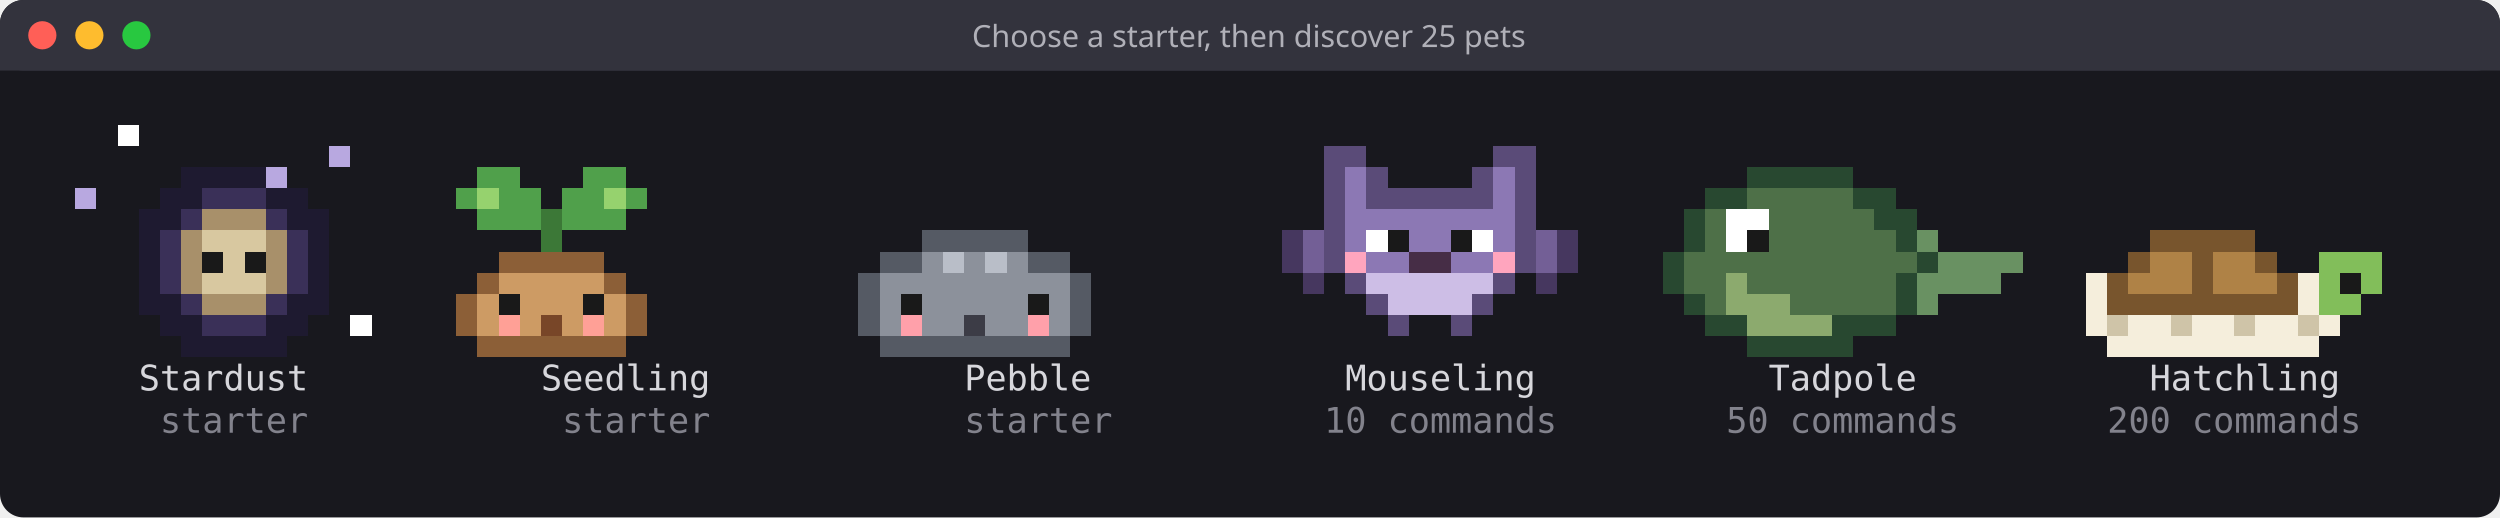
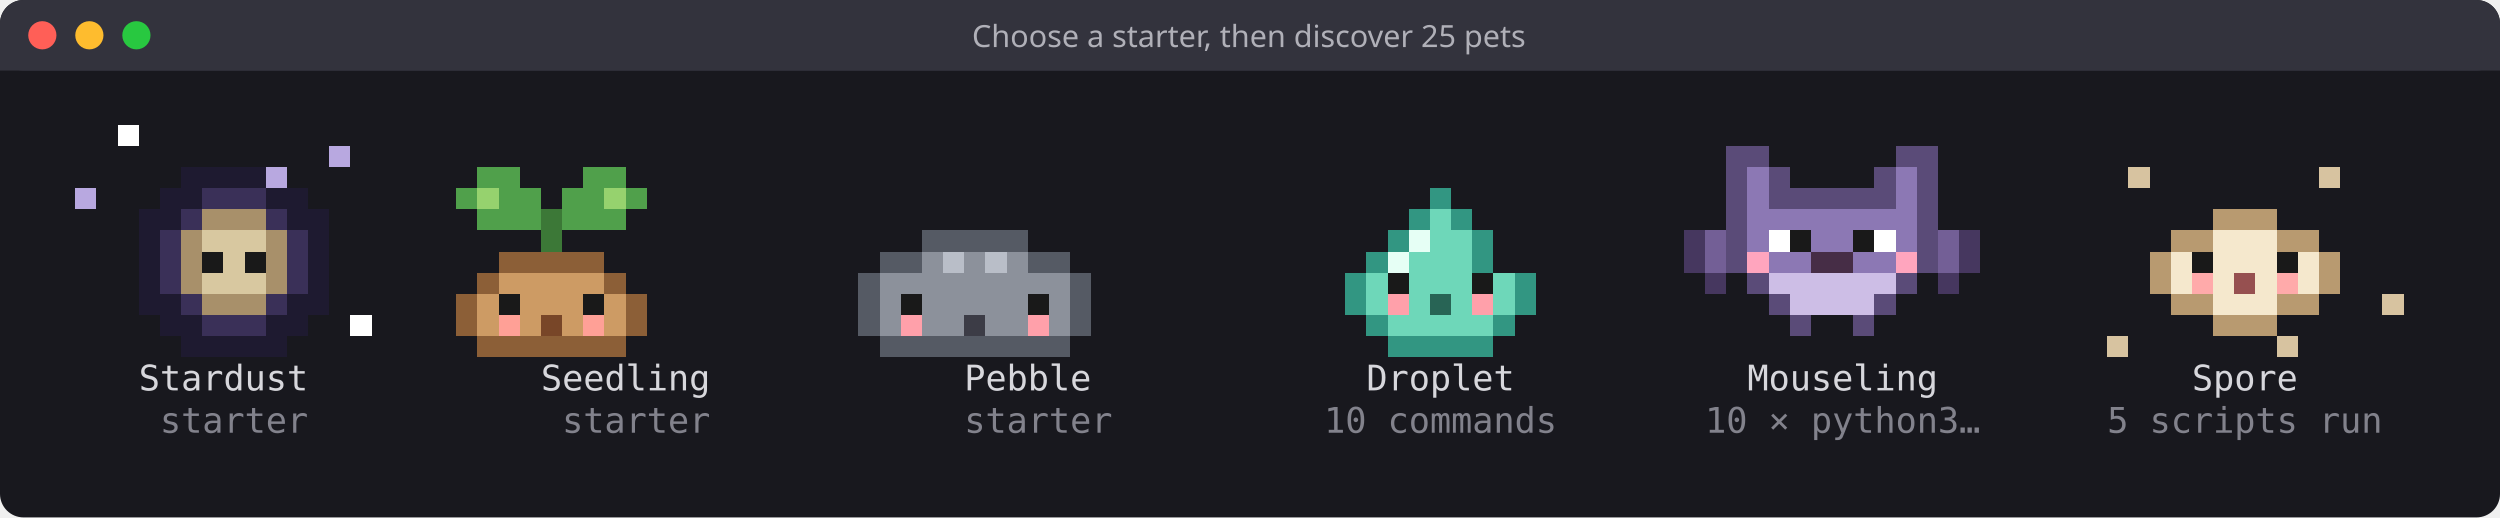
<svg xmlns="http://www.w3.org/2000/svg" width="1063" height="220" viewBox="0 0 1063 220">
  <rect width="1063" height="220" rx="10" fill="#18181e" />
  <rect width="1063" height="30" rx="10" fill="#33333d" />
  <rect y="20" width="1063" height="10" fill="#33333d" />
  <circle cx="18" cy="15" r="6" fill="#ff5f57" />
  <circle cx="38" cy="15" r="6" fill="#febc2e" />
  <circle cx="58" cy="15" r="6" fill="#28c840" />
  <text x="531" y="20" fill="#b0b0b8" font-family="sans-serif" font-size="13" text-anchor="middle">Choose a starter, then discover 25 pets</text>
  <g shape-rendering="crispEdges">
    <rect x="50" y="53" width="9" height="9" fill="#ffffff" />
    <rect x="77" y="71" width="9" height="9" fill="#1e1a30" />
    <rect x="86" y="71" width="9" height="9" fill="#1e1a30" />
    <rect x="95" y="71" width="9" height="9" fill="#1e1a30" />
    <rect x="104" y="71" width="9" height="9" fill="#1e1a30" />
    <rect x="113" y="71" width="9" height="9" fill="#b8a8e0" />
    <rect x="140" y="62" width="9" height="9" fill="#b8a8e0" />
    <rect x="203" y="71" width="9" height="9" fill="#50a04b" />
    <rect x="212" y="71" width="9" height="9" fill="#50a04b" />
    <rect x="248" y="71" width="9" height="9" fill="#50a04b" />
    <rect x="257" y="71" width="9" height="9" fill="#50a04b" />
-     <rect x="563" y="62" width="9" height="18" fill="#5a4b78" />
-     <rect x="563" y="62" width="9" height="9" fill="#5a4b78" />
-     <rect x="572" y="62" width="9" height="18" fill="#8c78b4" />
-     <rect x="572" y="62" width="9" height="9" fill="#5a4b78" />
-     <rect x="581" y="71" width="9" height="9" fill="#5a4b78" />
-     <rect x="626" y="71" width="9" height="9" fill="#5a4b78" />
-     <rect x="635" y="62" width="9" height="18" fill="#8c78b4" />
-     <rect x="635" y="62" width="9" height="9" fill="#5a4b78" />
-     <rect x="644" y="62" width="9" height="18" fill="#5a4b78" />
-     <rect x="644" y="62" width="9" height="9" fill="#5a4b78" />
-     <rect x="743" y="71" width="9" height="9" fill="#284830" />
-     <rect x="752" y="71" width="9" height="9" fill="#284830" />
-     <rect x="761" y="71" width="9" height="9" fill="#284830" />
-     <rect x="770" y="71" width="9" height="9" fill="#284830" />
-     <rect x="779" y="71" width="9" height="9" fill="#284830" />
+     <rect x="734" y="62" width="9" height="18" fill="#5a4b78" />
+     <rect x="734" y="62" width="9" height="9" fill="#5a4b78" />
+     <rect x="743" y="62" width="9" height="18" fill="#8c78b4" />
+     <rect x="743" y="62" width="9" height="9" fill="#5a4b78" />
+     <rect x="752" y="71" width="9" height="9" fill="#5a4b78" />
+     <rect x="797" y="71" width="9" height="9" fill="#5a4b78" />
+     <rect x="806" y="62" width="9" height="18" fill="#8c78b4" />
+     <rect x="806" y="62" width="9" height="9" fill="#5a4b78" />
+     <rect x="815" y="62" width="9" height="18" fill="#5a4b78" />
+     <rect x="815" y="62" width="9" height="9" fill="#5a4b78" />
+     <rect x="905" y="71" width="9" height="9" fill="#d7c3a0" />
+     <rect x="986" y="71" width="9" height="9" fill="#d7c3a0" />
    <rect x="32" y="80" width="9" height="9" fill="#b8a8e0" />
    <rect x="59" y="89" width="9" height="9" fill="#1e1a30" />
    <rect x="68" y="80" width="9" height="18" fill="#1e1a30" />
    <rect x="68" y="80" width="9" height="9" fill="#1e1a30" />
    <rect x="77" y="80" width="9" height="18" fill="#3a3058" />
    <rect x="77" y="80" width="9" height="9" fill="#1e1a30" />
    <rect x="86" y="80" width="9" height="18" fill="#a8906a" />
    <rect x="86" y="80" width="9" height="9" fill="#3a3058" />
    <rect x="95" y="80" width="9" height="18" fill="#a8906a" />
    <rect x="95" y="80" width="9" height="9" fill="#3a3058" />
    <rect x="104" y="80" width="9" height="18" fill="#a8906a" />
    <rect x="104" y="80" width="9" height="9" fill="#3a3058" />
    <rect x="113" y="80" width="9" height="18" fill="#3a3058" />
    <rect x="113" y="80" width="9" height="9" fill="#1e1a30" />
    <rect x="122" y="80" width="9" height="18" fill="#1e1a30" />
    <rect x="122" y="80" width="9" height="9" fill="#1e1a30" />
    <rect x="131" y="89" width="9" height="9" fill="#1e1a30" />
    <rect x="194" y="80" width="9" height="9" fill="#50a04b" />
    <rect x="203" y="80" width="9" height="18" fill="#50a04b" />
    <rect x="203" y="80" width="9" height="9" fill="#96d26e" />
    <rect x="212" y="80" width="9" height="18" fill="#50a04b" />
    <rect x="212" y="80" width="9" height="9" fill="#50a04b" />
    <rect x="221" y="80" width="9" height="18" fill="#50a04b" />
    <rect x="221" y="80" width="9" height="9" fill="#50a04b" />
    <rect x="230" y="89" width="9" height="9" fill="#3c7837" />
    <rect x="239" y="80" width="9" height="18" fill="#50a04b" />
    <rect x="239" y="80" width="9" height="9" fill="#50a04b" />
    <rect x="248" y="80" width="9" height="18" fill="#50a04b" />
    <rect x="248" y="80" width="9" height="9" fill="#50a04b" />
    <rect x="257" y="80" width="9" height="18" fill="#50a04b" />
    <rect x="257" y="80" width="9" height="9" fill="#96d26e" />
    <rect x="266" y="80" width="9" height="9" fill="#50a04b" />
-     <rect x="563" y="80" width="9" height="18" fill="#5a4b78" />
-     <rect x="563" y="80" width="9" height="9" fill="#5a4b78" />
-     <rect x="572" y="80" width="9" height="18" fill="#8c78b4" />
-     <rect x="572" y="80" width="9" height="9" fill="#8c78b4" />
-     <rect x="581" y="80" width="9" height="18" fill="#8c78b4" />
-     <rect x="581" y="80" width="9" height="9" fill="#5a4b78" />
-     <rect x="590" y="80" width="9" height="18" fill="#8c78b4" />
-     <rect x="590" y="80" width="9" height="9" fill="#5a4b78" />
-     <rect x="599" y="80" width="9" height="18" fill="#8c78b4" />
-     <rect x="599" y="80" width="9" height="9" fill="#5a4b78" />
-     <rect x="608" y="80" width="9" height="18" fill="#8c78b4" />
-     <rect x="608" y="80" width="9" height="9" fill="#5a4b78" />
-     <rect x="617" y="80" width="9" height="18" fill="#8c78b4" />
-     <rect x="617" y="80" width="9" height="9" fill="#5a4b78" />
-     <rect x="626" y="80" width="9" height="18" fill="#8c78b4" />
-     <rect x="626" y="80" width="9" height="9" fill="#5a4b78" />
-     <rect x="635" y="80" width="9" height="18" fill="#8c78b4" />
-     <rect x="635" y="80" width="9" height="9" fill="#8c78b4" />
-     <rect x="644" y="80" width="9" height="18" fill="#5a4b78" />
-     <rect x="644" y="80" width="9" height="9" fill="#5a4b78" />
-     <rect x="716" y="89" width="9" height="9" fill="#284830" />
-     <rect x="725" y="80" width="9" height="18" fill="#4e7048" />
-     <rect x="725" y="80" width="9" height="9" fill="#284830" />
-     <rect x="734" y="80" width="9" height="18" fill="#ffffff" />
-     <rect x="734" y="80" width="9" height="9" fill="#284830" />
-     <rect x="743" y="80" width="9" height="18" fill="#ffffff" />
-     <rect x="743" y="80" width="9" height="9" fill="#4e7048" />
-     <rect x="752" y="80" width="9" height="18" fill="#4e7048" />
-     <rect x="752" y="80" width="9" height="9" fill="#4e7048" />
-     <rect x="761" y="80" width="9" height="18" fill="#4e7048" />
-     <rect x="761" y="80" width="9" height="9" fill="#4e7048" />
-     <rect x="770" y="80" width="9" height="18" fill="#4e7048" />
-     <rect x="770" y="80" width="9" height="9" fill="#4e7048" />
-     <rect x="779" y="80" width="9" height="18" fill="#4e7048" />
-     <rect x="779" y="80" width="9" height="9" fill="#4e7048" />
-     <rect x="788" y="80" width="9" height="18" fill="#4e7048" />
-     <rect x="788" y="80" width="9" height="9" fill="#284830" />
-     <rect x="797" y="80" width="9" height="18" fill="#284830" />
-     <rect x="797" y="80" width="9" height="9" fill="#284830" />
-     <rect x="806" y="89" width="9" height="9" fill="#284830" />
+     <rect x="599" y="89" width="9" height="9" fill="#329682" />
+     <rect x="608" y="80" width="9" height="18" fill="#6ed7b9" />
+     <rect x="608" y="80" width="9" height="9" fill="#329682" />
+     <rect x="617" y="89" width="9" height="9" fill="#329682" />
+     <rect x="734" y="80" width="9" height="18" fill="#5a4b78" />
+     <rect x="734" y="80" width="9" height="9" fill="#5a4b78" />
+     <rect x="743" y="80" width="9" height="18" fill="#8c78b4" />
+     <rect x="743" y="80" width="9" height="9" fill="#8c78b4" />
+     <rect x="752" y="80" width="9" height="18" fill="#8c78b4" />
+     <rect x="752" y="80" width="9" height="9" fill="#5a4b78" />
+     <rect x="761" y="80" width="9" height="18" fill="#8c78b4" />
+     <rect x="761" y="80" width="9" height="9" fill="#5a4b78" />
+     <rect x="770" y="80" width="9" height="18" fill="#8c78b4" />
+     <rect x="770" y="80" width="9" height="9" fill="#5a4b78" />
+     <rect x="779" y="80" width="9" height="18" fill="#8c78b4" />
+     <rect x="779" y="80" width="9" height="9" fill="#5a4b78" />
+     <rect x="788" y="80" width="9" height="18" fill="#8c78b4" />
+     <rect x="788" y="80" width="9" height="9" fill="#5a4b78" />
+     <rect x="797" y="80" width="9" height="18" fill="#8c78b4" />
+     <rect x="797" y="80" width="9" height="9" fill="#5a4b78" />
+     <rect x="806" y="80" width="9" height="18" fill="#8c78b4" />
+     <rect x="806" y="80" width="9" height="9" fill="#8c78b4" />
+     <rect x="815" y="80" width="9" height="18" fill="#5a4b78" />
+     <rect x="815" y="80" width="9" height="9" fill="#5a4b78" />
+     <rect x="941" y="89" width="9" height="9" fill="#b89a70" />
+     <rect x="950" y="89" width="9" height="9" fill="#b89a70" />
+     <rect x="959" y="89" width="9" height="9" fill="#b89a70" />
    <rect x="59" y="98" width="9" height="18" fill="#1e1a30" />
    <rect x="59" y="98" width="9" height="9" fill="#1e1a30" />
    <rect x="68" y="98" width="9" height="18" fill="#3a3058" />
    <rect x="68" y="98" width="9" height="9" fill="#3a3058" />
    <rect x="77" y="98" width="9" height="18" fill="#a8906a" />
    <rect x="77" y="98" width="9" height="9" fill="#a8906a" />
    <rect x="86" y="98" width="9" height="18" fill="#191919" />
    <rect x="86" y="98" width="9" height="9" fill="#d8c8a0" />
    <rect x="95" y="98" width="9" height="18" fill="#d8c8a0" />
    <rect x="95" y="98" width="9" height="9" fill="#d8c8a0" />
    <rect x="104" y="98" width="9" height="18" fill="#191919" />
    <rect x="104" y="98" width="9" height="9" fill="#d8c8a0" />
    <rect x="113" y="98" width="9" height="18" fill="#a8906a" />
    <rect x="113" y="98" width="9" height="9" fill="#a8906a" />
    <rect x="122" y="98" width="9" height="18" fill="#3a3058" />
    <rect x="122" y="98" width="9" height="9" fill="#3a3058" />
    <rect x="131" y="98" width="9" height="18" fill="#1e1a30" />
    <rect x="131" y="98" width="9" height="9" fill="#1e1a30" />
    <rect x="212" y="107" width="9" height="9" fill="#8c5f37" />
    <rect x="221" y="107" width="9" height="9" fill="#8c5f37" />
    <rect x="230" y="98" width="9" height="18" fill="#8c5f37" />
    <rect x="230" y="98" width="9" height="9" fill="#3c7837" />
    <rect x="239" y="107" width="9" height="9" fill="#8c5f37" />
    <rect x="248" y="107" width="9" height="9" fill="#8c5f37" />
    <rect x="374" y="107" width="9" height="9" fill="#555a64" />
    <rect x="383" y="107" width="9" height="9" fill="#555a64" />
    <rect x="392" y="98" width="9" height="18" fill="#8c919b" />
    <rect x="392" y="98" width="9" height="9" fill="#555a64" />
    <rect x="401" y="98" width="9" height="18" fill="#b9bec8" />
    <rect x="401" y="98" width="9" height="9" fill="#555a64" />
    <rect x="410" y="98" width="9" height="18" fill="#8c919b" />
    <rect x="410" y="98" width="9" height="9" fill="#555a64" />
    <rect x="419" y="98" width="9" height="18" fill="#b9bec8" />
    <rect x="419" y="98" width="9" height="9" fill="#555a64" />
    <rect x="428" y="98" width="9" height="18" fill="#8c919b" />
    <rect x="428" y="98" width="9" height="9" fill="#555a64" />
    <rect x="437" y="107" width="9" height="9" fill="#555a64" />
    <rect x="446" y="107" width="9" height="9" fill="#555a64" />
-     <rect x="545" y="98" width="9" height="18" fill="#46375f" />
-     <rect x="545" y="98" width="9" height="9" fill="#46375f" />
-     <rect x="554" y="98" width="9" height="18" fill="#735f96" />
-     <rect x="554" y="98" width="9" height="9" fill="#735f96" />
-     <rect x="563" y="98" width="9" height="18" fill="#5a4b78" />
-     <rect x="563" y="98" width="9" height="9" fill="#5a4b78" />
-     <rect x="572" y="98" width="9" height="18" fill="#ffa5be" />
-     <rect x="572" y="98" width="9" height="9" fill="#8c78b4" />
-     <rect x="581" y="98" width="9" height="18" fill="#8c78b4" />
-     <rect x="581" y="98" width="9" height="9" fill="#ffffff" />
-     <rect x="590" y="98" width="9" height="18" fill="#8c78b4" />
-     <rect x="590" y="98" width="9" height="9" fill="#191919" />
-     <rect x="599" y="98" width="9" height="18" fill="#462d46" />
-     <rect x="599" y="98" width="9" height="9" fill="#8c78b4" />
-     <rect x="608" y="98" width="9" height="18" fill="#462d46" />
-     <rect x="608" y="98" width="9" height="9" fill="#8c78b4" />
-     <rect x="617" y="98" width="9" height="18" fill="#8c78b4" />
-     <rect x="617" y="98" width="9" height="9" fill="#191919" />
-     <rect x="626" y="98" width="9" height="18" fill="#8c78b4" />
-     <rect x="626" y="98" width="9" height="9" fill="#ffffff" />
-     <rect x="635" y="98" width="9" height="18" fill="#ffa5be" />
-     <rect x="635" y="98" width="9" height="9" fill="#8c78b4" />
-     <rect x="644" y="98" width="9" height="18" fill="#5a4b78" />
-     <rect x="644" y="98" width="9" height="9" fill="#5a4b78" />
-     <rect x="653" y="98" width="9" height="18" fill="#735f96" />
-     <rect x="653" y="98" width="9" height="9" fill="#735f96" />
-     <rect x="662" y="98" width="9" height="18" fill="#46375f" />
-     <rect x="662" y="98" width="9" height="9" fill="#46375f" />
-     <rect x="707" y="107" width="9" height="9" fill="#284830" />
-     <rect x="716" y="98" width="9" height="18" fill="#4e7048" />
-     <rect x="716" y="98" width="9" height="9" fill="#284830" />
-     <rect x="725" y="98" width="9" height="18" fill="#4e7048" />
-     <rect x="725" y="98" width="9" height="9" fill="#4e7048" />
-     <rect x="734" y="98" width="9" height="18" fill="#4e7048" />
-     <rect x="734" y="98" width="9" height="9" fill="#ffffff" />
-     <rect x="743" y="98" width="9" height="18" fill="#4e7048" />
-     <rect x="743" y="98" width="9" height="9" fill="#191919" />
-     <rect x="752" y="98" width="9" height="18" fill="#4e7048" />
-     <rect x="752" y="98" width="9" height="9" fill="#4e7048" />
-     <rect x="761" y="98" width="9" height="18" fill="#4e7048" />
-     <rect x="761" y="98" width="9" height="9" fill="#4e7048" />
-     <rect x="770" y="98" width="9" height="18" fill="#4e7048" />
-     <rect x="770" y="98" width="9" height="9" fill="#4e7048" />
-     <rect x="779" y="98" width="9" height="18" fill="#4e7048" />
-     <rect x="779" y="98" width="9" height="9" fill="#4e7048" />
-     <rect x="788" y="98" width="9" height="18" fill="#4e7048" />
-     <rect x="788" y="98" width="9" height="9" fill="#4e7048" />
-     <rect x="797" y="98" width="9" height="18" fill="#4e7048" />
-     <rect x="797" y="98" width="9" height="9" fill="#4e7048" />
-     <rect x="806" y="98" width="9" height="18" fill="#4e7048" />
-     <rect x="806" y="98" width="9" height="9" fill="#284830" />
-     <rect x="815" y="98" width="9" height="18" fill="#284830" />
-     <rect x="815" y="98" width="9" height="9" fill="#699162" />
-     <rect x="824" y="107" width="9" height="9" fill="#699162" />
-     <rect x="833" y="107" width="9" height="9" fill="#699162" />
-     <rect x="842" y="107" width="9" height="9" fill="#699162" />
-     <rect x="851" y="107" width="9" height="9" fill="#699162" />
-     <rect x="905" y="107" width="9" height="9" fill="#78552d" />
-     <rect x="914" y="98" width="9" height="18" fill="#af8246" />
-     <rect x="914" y="98" width="9" height="9" fill="#78552d" />
-     <rect x="923" y="98" width="9" height="18" fill="#af8246" />
-     <rect x="923" y="98" width="9" height="9" fill="#78552d" />
-     <rect x="932" y="98" width="9" height="18" fill="#78552d" />
-     <rect x="932" y="98" width="9" height="9" fill="#78552d" />
-     <rect x="941" y="98" width="9" height="18" fill="#af8246" />
-     <rect x="941" y="98" width="9" height="9" fill="#78552d" />
-     <rect x="950" y="98" width="9" height="18" fill="#af8246" />
-     <rect x="950" y="98" width="9" height="9" fill="#78552d" />
-     <rect x="959" y="107" width="9" height="9" fill="#78552d" />
-     <rect x="986" y="107" width="9" height="9" fill="#82be5a" />
-     <rect x="995" y="107" width="9" height="9" fill="#82be5a" />
-     <rect x="1004" y="107" width="9" height="9" fill="#82be5a" />
+     <rect x="581" y="107" width="9" height="9" fill="#329682" />
+     <rect x="590" y="98" width="9" height="18" fill="#e6fff5" />
+     <rect x="590" y="98" width="9" height="9" fill="#329682" />
+     <rect x="599" y="98" width="9" height="18" fill="#6ed7b9" />
+     <rect x="599" y="98" width="9" height="9" fill="#e6fff5" />
+     <rect x="608" y="98" width="9" height="18" fill="#6ed7b9" />
+     <rect x="608" y="98" width="9" height="9" fill="#6ed7b9" />
+     <rect x="617" y="98" width="9" height="18" fill="#6ed7b9" />
+     <rect x="617" y="98" width="9" height="9" fill="#6ed7b9" />
+     <rect x="626" y="98" width="9" height="18" fill="#329682" />
+     <rect x="626" y="98" width="9" height="9" fill="#329682" />
+     <rect x="716" y="98" width="9" height="18" fill="#46375f" />
+     <rect x="716" y="98" width="9" height="9" fill="#46375f" />
+     <rect x="725" y="98" width="9" height="18" fill="#735f96" />
+     <rect x="725" y="98" width="9" height="9" fill="#735f96" />
+     <rect x="734" y="98" width="9" height="18" fill="#5a4b78" />
+     <rect x="734" y="98" width="9" height="9" fill="#5a4b78" />
+     <rect x="743" y="98" width="9" height="18" fill="#ffa5be" />
+     <rect x="743" y="98" width="9" height="9" fill="#8c78b4" />
+     <rect x="752" y="98" width="9" height="18" fill="#8c78b4" />
+     <rect x="752" y="98" width="9" height="9" fill="#ffffff" />
+     <rect x="761" y="98" width="9" height="18" fill="#8c78b4" />
+     <rect x="761" y="98" width="9" height="9" fill="#191919" />
+     <rect x="770" y="98" width="9" height="18" fill="#462d46" />
+     <rect x="770" y="98" width="9" height="9" fill="#8c78b4" />
+     <rect x="779" y="98" width="9" height="18" fill="#462d46" />
+     <rect x="779" y="98" width="9" height="9" fill="#8c78b4" />
+     <rect x="788" y="98" width="9" height="18" fill="#8c78b4" />
+     <rect x="788" y="98" width="9" height="9" fill="#191919" />
+     <rect x="797" y="98" width="9" height="18" fill="#8c78b4" />
+     <rect x="797" y="98" width="9" height="9" fill="#ffffff" />
+     <rect x="806" y="98" width="9" height="18" fill="#ffa5be" />
+     <rect x="806" y="98" width="9" height="9" fill="#8c78b4" />
+     <rect x="815" y="98" width="9" height="18" fill="#5a4b78" />
+     <rect x="815" y="98" width="9" height="9" fill="#5a4b78" />
+     <rect x="824" y="98" width="9" height="18" fill="#735f96" />
+     <rect x="824" y="98" width="9" height="9" fill="#735f96" />
+     <rect x="833" y="98" width="9" height="18" fill="#46375f" />
+     <rect x="833" y="98" width="9" height="9" fill="#46375f" />
+     <rect x="914" y="107" width="9" height="9" fill="#b89a70" />
+     <rect x="923" y="98" width="9" height="18" fill="#f5e8cd" />
+     <rect x="923" y="98" width="9" height="9" fill="#b89a70" />
+     <rect x="932" y="98" width="9" height="18" fill="#191919" />
+     <rect x="932" y="98" width="9" height="9" fill="#b89a70" />
+     <rect x="941" y="98" width="9" height="18" fill="#f5e8cd" />
+     <rect x="941" y="98" width="9" height="9" fill="#f5e8cd" />
+     <rect x="950" y="98" width="9" height="18" fill="#f5e8cd" />
+     <rect x="950" y="98" width="9" height="9" fill="#f5e8cd" />
+     <rect x="959" y="98" width="9" height="18" fill="#f5e8cd" />
+     <rect x="959" y="98" width="9" height="9" fill="#f5e8cd" />
+     <rect x="968" y="98" width="9" height="18" fill="#191919" />
+     <rect x="968" y="98" width="9" height="9" fill="#b89a70" />
+     <rect x="977" y="98" width="9" height="18" fill="#f5e8cd" />
+     <rect x="977" y="98" width="9" height="9" fill="#b89a70" />
+     <rect x="986" y="107" width="9" height="9" fill="#b89a70" />
    <rect x="59" y="116" width="9" height="18" fill="#1e1a30" />
    <rect x="59" y="116" width="9" height="9" fill="#1e1a30" />
    <rect x="68" y="116" width="9" height="18" fill="#1e1a30" />
    <rect x="68" y="116" width="9" height="9" fill="#3a3058" />
    <rect x="77" y="116" width="9" height="18" fill="#3a3058" />
    <rect x="77" y="116" width="9" height="9" fill="#a8906a" />
    <rect x="86" y="116" width="9" height="18" fill="#a8906a" />
    <rect x="86" y="116" width="9" height="9" fill="#d8c8a0" />
    <rect x="95" y="116" width="9" height="18" fill="#a8906a" />
    <rect x="95" y="116" width="9" height="9" fill="#d8c8a0" />
    <rect x="104" y="116" width="9" height="18" fill="#a8906a" />
    <rect x="104" y="116" width="9" height="9" fill="#d8c8a0" />
    <rect x="113" y="116" width="9" height="18" fill="#3a3058" />
    <rect x="113" y="116" width="9" height="9" fill="#a8906a" />
    <rect x="122" y="116" width="9" height="18" fill="#1e1a30" />
    <rect x="122" y="116" width="9" height="9" fill="#3a3058" />
    <rect x="131" y="116" width="9" height="18" fill="#1e1a30" />
    <rect x="131" y="116" width="9" height="9" fill="#1e1a30" />
    <rect x="194" y="125" width="9" height="9" fill="#8c5f37" />
    <rect x="203" y="116" width="9" height="18" fill="#cd9b64" />
    <rect x="203" y="116" width="9" height="9" fill="#8c5f37" />
    <rect x="212" y="116" width="9" height="18" fill="#191919" />
    <rect x="212" y="116" width="9" height="9" fill="#cd9b64" />
    <rect x="221" y="116" width="9" height="18" fill="#cd9b64" />
    <rect x="221" y="116" width="9" height="9" fill="#cd9b64" />
    <rect x="230" y="116" width="9" height="18" fill="#cd9b64" />
    <rect x="230" y="116" width="9" height="9" fill="#cd9b64" />
    <rect x="239" y="116" width="9" height="18" fill="#cd9b64" />
    <rect x="239" y="116" width="9" height="9" fill="#cd9b64" />
    <rect x="248" y="116" width="9" height="18" fill="#191919" />
    <rect x="248" y="116" width="9" height="9" fill="#cd9b64" />
    <rect x="257" y="116" width="9" height="18" fill="#cd9b64" />
    <rect x="257" y="116" width="9" height="9" fill="#8c5f37" />
    <rect x="266" y="125" width="9" height="9" fill="#8c5f37" />
    <rect x="365" y="116" width="9" height="18" fill="#555a64" />
    <rect x="365" y="116" width="9" height="9" fill="#555a64" />
    <rect x="374" y="116" width="9" height="18" fill="#8c919b" />
    <rect x="374" y="116" width="9" height="9" fill="#8c919b" />
    <rect x="383" y="116" width="9" height="18" fill="#191919" />
    <rect x="383" y="116" width="9" height="9" fill="#8c919b" />
    <rect x="392" y="116" width="9" height="18" fill="#8c919b" />
    <rect x="392" y="116" width="9" height="9" fill="#8c919b" />
    <rect x="401" y="116" width="9" height="18" fill="#8c919b" />
    <rect x="401" y="116" width="9" height="9" fill="#8c919b" />
    <rect x="410" y="116" width="9" height="18" fill="#8c919b" />
    <rect x="410" y="116" width="9" height="9" fill="#8c919b" />
    <rect x="419" y="116" width="9" height="18" fill="#8c919b" />
    <rect x="419" y="116" width="9" height="9" fill="#8c919b" />
    <rect x="428" y="116" width="9" height="18" fill="#8c919b" />
    <rect x="428" y="116" width="9" height="9" fill="#8c919b" />
    <rect x="437" y="116" width="9" height="18" fill="#191919" />
    <rect x="437" y="116" width="9" height="9" fill="#8c919b" />
    <rect x="446" y="116" width="9" height="18" fill="#8c919b" />
    <rect x="446" y="116" width="9" height="9" fill="#8c919b" />
    <rect x="455" y="116" width="9" height="18" fill="#555a64" />
    <rect x="455" y="116" width="9" height="9" fill="#555a64" />
-     <rect x="554" y="116" width="9" height="9" fill="#46375f" />
-     <rect x="572" y="116" width="9" height="9" fill="#5a4b78" />
-     <rect x="581" y="116" width="9" height="18" fill="#5a4b78" />
-     <rect x="581" y="116" width="9" height="9" fill="#cdbee6" />
-     <rect x="590" y="116" width="9" height="18" fill="#cdbee6" />
-     <rect x="590" y="116" width="9" height="9" fill="#cdbee6" />
-     <rect x="599" y="116" width="9" height="18" fill="#cdbee6" />
-     <rect x="599" y="116" width="9" height="9" fill="#cdbee6" />
-     <rect x="608" y="116" width="9" height="18" fill="#cdbee6" />
-     <rect x="608" y="116" width="9" height="9" fill="#cdbee6" />
-     <rect x="617" y="116" width="9" height="18" fill="#cdbee6" />
-     <rect x="617" y="116" width="9" height="9" fill="#cdbee6" />
-     <rect x="626" y="116" width="9" height="18" fill="#5a4b78" />
-     <rect x="626" y="116" width="9" height="9" fill="#cdbee6" />
-     <rect x="635" y="116" width="9" height="9" fill="#5a4b78" />
-     <rect x="653" y="116" width="9" height="9" fill="#46375f" />
-     <rect x="707" y="116" width="9" height="9" fill="#284830" />
-     <rect x="716" y="116" width="9" height="18" fill="#284830" />
-     <rect x="716" y="116" width="9" height="9" fill="#4e7048" />
-     <rect x="725" y="116" width="9" height="18" fill="#4e7048" />
-     <rect x="725" y="116" width="9" height="9" fill="#4e7048" />
-     <rect x="734" y="116" width="9" height="18" fill="#8caa6e" />
-     <rect x="734" y="116" width="9" height="9" fill="#8caa6e" />
-     <rect x="743" y="116" width="9" height="18" fill="#8caa6e" />
-     <rect x="743" y="116" width="9" height="9" fill="#4e7048" />
-     <rect x="752" y="116" width="9" height="18" fill="#8caa6e" />
-     <rect x="752" y="116" width="9" height="9" fill="#4e7048" />
-     <rect x="761" y="116" width="9" height="18" fill="#4e7048" />
-     <rect x="761" y="116" width="9" height="9" fill="#4e7048" />
-     <rect x="770" y="116" width="9" height="18" fill="#4e7048" />
-     <rect x="770" y="116" width="9" height="9" fill="#4e7048" />
-     <rect x="779" y="116" width="9" height="18" fill="#4e7048" />
-     <rect x="779" y="116" width="9" height="9" fill="#4e7048" />
-     <rect x="788" y="116" width="9" height="18" fill="#4e7048" />
-     <rect x="788" y="116" width="9" height="9" fill="#4e7048" />
-     <rect x="797" y="116" width="9" height="18" fill="#4e7048" />
-     <rect x="797" y="116" width="9" height="9" fill="#4e7048" />
-     <rect x="806" y="116" width="9" height="18" fill="#284830" />
-     <rect x="806" y="116" width="9" height="9" fill="#284830" />
-     <rect x="815" y="116" width="9" height="18" fill="#699162" />
-     <rect x="815" y="116" width="9" height="9" fill="#699162" />
-     <rect x="824" y="116" width="9" height="9" fill="#699162" />
-     <rect x="833" y="116" width="9" height="9" fill="#699162" />
-     <rect x="842" y="116" width="9" height="9" fill="#699162" />
-     <rect x="887" y="116" width="9" height="18" fill="#f5eedc" />
-     <rect x="887" y="116" width="9" height="9" fill="#f5eedc" />
-     <rect x="896" y="116" width="9" height="18" fill="#78552d" />
-     <rect x="896" y="116" width="9" height="9" fill="#78552d" />
-     <rect x="905" y="116" width="9" height="18" fill="#78552d" />
-     <rect x="905" y="116" width="9" height="9" fill="#af8246" />
-     <rect x="914" y="116" width="9" height="18" fill="#78552d" />
-     <rect x="914" y="116" width="9" height="9" fill="#af8246" />
-     <rect x="923" y="116" width="9" height="18" fill="#78552d" />
-     <rect x="923" y="116" width="9" height="9" fill="#af8246" />
-     <rect x="932" y="116" width="9" height="18" fill="#78552d" />
-     <rect x="932" y="116" width="9" height="9" fill="#78552d" />
-     <rect x="941" y="116" width="9" height="18" fill="#78552d" />
-     <rect x="941" y="116" width="9" height="9" fill="#af8246" />
-     <rect x="950" y="116" width="9" height="18" fill="#78552d" />
-     <rect x="950" y="116" width="9" height="9" fill="#af8246" />
-     <rect x="959" y="116" width="9" height="18" fill="#78552d" />
-     <rect x="959" y="116" width="9" height="9" fill="#af8246" />
-     <rect x="968" y="116" width="9" height="18" fill="#78552d" />
-     <rect x="968" y="116" width="9" height="9" fill="#78552d" />
-     <rect x="977" y="116" width="9" height="18" fill="#f5eedc" />
-     <rect x="977" y="116" width="9" height="9" fill="#f5eedc" />
-     <rect x="986" y="116" width="9" height="18" fill="#82be5a" />
-     <rect x="986" y="116" width="9" height="9" fill="#82be5a" />
-     <rect x="995" y="116" width="9" height="18" fill="#82be5a" />
-     <rect x="995" y="116" width="9" height="9" fill="#191919" />
-     <rect x="1004" y="116" width="9" height="9" fill="#82be5a" />
+     <rect x="572" y="116" width="9" height="18" fill="#329682" />
+     <rect x="572" y="116" width="9" height="9" fill="#329682" />
+     <rect x="581" y="116" width="9" height="18" fill="#6ed7b9" />
+     <rect x="581" y="116" width="9" height="9" fill="#6ed7b9" />
+     <rect x="590" y="116" width="9" height="18" fill="#ffa0aa" />
+     <rect x="590" y="116" width="9" height="9" fill="#191919" />
+     <rect x="599" y="116" width="9" height="18" fill="#6ed7b9" />
+     <rect x="599" y="116" width="9" height="9" fill="#6ed7b9" />
+     <rect x="608" y="116" width="9" height="18" fill="#286455" />
+     <rect x="608" y="116" width="9" height="9" fill="#6ed7b9" />
+     <rect x="617" y="116" width="9" height="18" fill="#6ed7b9" />
+     <rect x="617" y="116" width="9" height="9" fill="#6ed7b9" />
+     <rect x="626" y="116" width="9" height="18" fill="#ffa0aa" />
+     <rect x="626" y="116" width="9" height="9" fill="#191919" />
+     <rect x="635" y="116" width="9" height="18" fill="#6ed7b9" />
+     <rect x="635" y="116" width="9" height="9" fill="#6ed7b9" />
+     <rect x="644" y="116" width="9" height="18" fill="#329682" />
+     <rect x="644" y="116" width="9" height="9" fill="#329682" />
+     <rect x="725" y="116" width="9" height="9" fill="#46375f" />
+     <rect x="743" y="116" width="9" height="9" fill="#5a4b78" />
+     <rect x="752" y="116" width="9" height="18" fill="#5a4b78" />
+     <rect x="752" y="116" width="9" height="9" fill="#cdbee6" />
+     <rect x="761" y="116" width="9" height="18" fill="#cdbee6" />
+     <rect x="761" y="116" width="9" height="9" fill="#cdbee6" />
+     <rect x="770" y="116" width="9" height="18" fill="#cdbee6" />
+     <rect x="770" y="116" width="9" height="9" fill="#cdbee6" />
+     <rect x="779" y="116" width="9" height="18" fill="#cdbee6" />
+     <rect x="779" y="116" width="9" height="9" fill="#cdbee6" />
+     <rect x="788" y="116" width="9" height="18" fill="#cdbee6" />
+     <rect x="788" y="116" width="9" height="9" fill="#cdbee6" />
+     <rect x="797" y="116" width="9" height="18" fill="#5a4b78" />
+     <rect x="797" y="116" width="9" height="9" fill="#cdbee6" />
+     <rect x="806" y="116" width="9" height="9" fill="#5a4b78" />
+     <rect x="824" y="116" width="9" height="9" fill="#46375f" />
+     <rect x="914" y="116" width="9" height="9" fill="#b89a70" />
+     <rect x="923" y="116" width="9" height="18" fill="#b89a70" />
+     <rect x="923" y="116" width="9" height="9" fill="#f5e8cd" />
+     <rect x="932" y="116" width="9" height="18" fill="#b89a70" />
+     <rect x="932" y="116" width="9" height="9" fill="#ffaaaa" />
+     <rect x="941" y="116" width="9" height="18" fill="#f5e8cd" />
+     <rect x="941" y="116" width="9" height="9" fill="#f5e8cd" />
+     <rect x="950" y="116" width="9" height="18" fill="#f5e8cd" />
+     <rect x="950" y="116" width="9" height="9" fill="#965050" />
+     <rect x="959" y="116" width="9" height="18" fill="#f5e8cd" />
+     <rect x="959" y="116" width="9" height="9" fill="#f5e8cd" />
+     <rect x="968" y="116" width="9" height="18" fill="#b89a70" />
+     <rect x="968" y="116" width="9" height="9" fill="#ffaaaa" />
+     <rect x="977" y="116" width="9" height="18" fill="#b89a70" />
+     <rect x="977" y="116" width="9" height="9" fill="#f5e8cd" />
+     <rect x="986" y="116" width="9" height="9" fill="#b89a70" />
+     <rect x="1013" y="125" width="9" height="9" fill="#d7c3a0" />
    <rect x="68" y="134" width="9" height="9" fill="#1e1a30" />
    <rect x="77" y="134" width="9" height="18" fill="#1e1a30" />
    <rect x="77" y="134" width="9" height="9" fill="#1e1a30" />
    <rect x="86" y="134" width="9" height="18" fill="#1e1a30" />
    <rect x="86" y="134" width="9" height="9" fill="#3a3058" />
    <rect x="95" y="134" width="9" height="18" fill="#1e1a30" />
    <rect x="95" y="134" width="9" height="9" fill="#3a3058" />
    <rect x="104" y="134" width="9" height="18" fill="#1e1a30" />
    <rect x="104" y="134" width="9" height="9" fill="#3a3058" />
    <rect x="113" y="134" width="9" height="18" fill="#1e1a30" />
    <rect x="113" y="134" width="9" height="9" fill="#1e1a30" />
    <rect x="122" y="134" width="9" height="9" fill="#1e1a30" />
    <rect x="149" y="134" width="9" height="9" fill="#ffffff" />
    <rect x="194" y="134" width="9" height="9" fill="#8c5f37" />
    <rect x="203" y="134" width="9" height="18" fill="#8c5f37" />
    <rect x="203" y="134" width="9" height="9" fill="#cd9b64" />
    <rect x="212" y="134" width="9" height="18" fill="#8c5f37" />
    <rect x="212" y="134" width="9" height="9" fill="#ffa096" />
    <rect x="221" y="134" width="9" height="18" fill="#8c5f37" />
    <rect x="221" y="134" width="9" height="9" fill="#cd9b64" />
    <rect x="230" y="134" width="9" height="18" fill="#8c5f37" />
    <rect x="230" y="134" width="9" height="9" fill="#784628" />
    <rect x="239" y="134" width="9" height="18" fill="#8c5f37" />
    <rect x="239" y="134" width="9" height="9" fill="#cd9b64" />
    <rect x="248" y="134" width="9" height="18" fill="#8c5f37" />
    <rect x="248" y="134" width="9" height="9" fill="#ffa096" />
    <rect x="257" y="134" width="9" height="18" fill="#8c5f37" />
    <rect x="257" y="134" width="9" height="9" fill="#cd9b64" />
    <rect x="266" y="134" width="9" height="9" fill="#8c5f37" />
    <rect x="365" y="134" width="9" height="9" fill="#555a64" />
    <rect x="374" y="134" width="9" height="18" fill="#555a64" />
    <rect x="374" y="134" width="9" height="9" fill="#8c919b" />
    <rect x="383" y="134" width="9" height="18" fill="#555a64" />
    <rect x="383" y="134" width="9" height="9" fill="#ffa0aa" />
    <rect x="392" y="134" width="9" height="18" fill="#555a64" />
    <rect x="392" y="134" width="9" height="9" fill="#8c919b" />
    <rect x="401" y="134" width="9" height="18" fill="#555a64" />
    <rect x="401" y="134" width="9" height="9" fill="#8c919b" />
    <rect x="410" y="134" width="9" height="18" fill="#555a64" />
    <rect x="410" y="134" width="9" height="9" fill="#3c3c46" />
    <rect x="419" y="134" width="9" height="18" fill="#555a64" />
    <rect x="419" y="134" width="9" height="9" fill="#8c919b" />
    <rect x="428" y="134" width="9" height="18" fill="#555a64" />
    <rect x="428" y="134" width="9" height="9" fill="#8c919b" />
    <rect x="437" y="134" width="9" height="18" fill="#555a64" />
    <rect x="437" y="134" width="9" height="9" fill="#ffa0aa" />
    <rect x="446" y="134" width="9" height="18" fill="#555a64" />
    <rect x="446" y="134" width="9" height="9" fill="#8c919b" />
    <rect x="455" y="134" width="9" height="9" fill="#555a64" />
-     <rect x="590" y="134" width="9" height="9" fill="#5a4b78" />
-     <rect x="617" y="134" width="9" height="9" fill="#5a4b78" />
-     <rect x="725" y="134" width="9" height="9" fill="#284830" />
-     <rect x="734" y="134" width="9" height="9" fill="#284830" />
-     <rect x="743" y="134" width="9" height="18" fill="#284830" />
-     <rect x="743" y="134" width="9" height="9" fill="#8caa6e" />
-     <rect x="752" y="134" width="9" height="18" fill="#284830" />
-     <rect x="752" y="134" width="9" height="9" fill="#8caa6e" />
-     <rect x="761" y="134" width="9" height="18" fill="#284830" />
-     <rect x="761" y="134" width="9" height="9" fill="#8caa6e" />
-     <rect x="770" y="134" width="9" height="18" fill="#284830" />
-     <rect x="770" y="134" width="9" height="9" fill="#8caa6e" />
-     <rect x="779" y="134" width="9" height="18" fill="#284830" />
-     <rect x="779" y="134" width="9" height="9" fill="#284830" />
-     <rect x="788" y="134" width="9" height="9" fill="#284830" />
-     <rect x="797" y="134" width="9" height="9" fill="#284830" />
-     <rect x="887" y="134" width="9" height="9" fill="#f5eedc" />
-     <rect x="896" y="134" width="9" height="18" fill="#f5eedc" />
-     <rect x="896" y="134" width="9" height="9" fill="#cfc4a8" />
-     <rect x="905" y="134" width="9" height="18" fill="#f5eedc" />
-     <rect x="905" y="134" width="9" height="9" fill="#f5eedc" />
-     <rect x="914" y="134" width="9" height="18" fill="#f5eedc" />
-     <rect x="914" y="134" width="9" height="9" fill="#f5eedc" />
-     <rect x="923" y="134" width="9" height="18" fill="#f5eedc" />
-     <rect x="923" y="134" width="9" height="9" fill="#cfc4a8" />
-     <rect x="932" y="134" width="9" height="18" fill="#f5eedc" />
-     <rect x="932" y="134" width="9" height="9" fill="#f5eedc" />
-     <rect x="941" y="134" width="9" height="18" fill="#f5eedc" />
-     <rect x="941" y="134" width="9" height="9" fill="#f5eedc" />
-     <rect x="950" y="134" width="9" height="18" fill="#f5eedc" />
-     <rect x="950" y="134" width="9" height="9" fill="#cfc4a8" />
-     <rect x="959" y="134" width="9" height="18" fill="#f5eedc" />
-     <rect x="959" y="134" width="9" height="9" fill="#f5eedc" />
-     <rect x="968" y="134" width="9" height="18" fill="#f5eedc" />
-     <rect x="968" y="134" width="9" height="9" fill="#f5eedc" />
-     <rect x="977" y="134" width="9" height="18" fill="#f5eedc" />
-     <rect x="977" y="134" width="9" height="9" fill="#cfc4a8" />
-     <rect x="986" y="134" width="9" height="9" fill="#f5eedc" />
+     <rect x="581" y="134" width="9" height="9" fill="#329682" />
+     <rect x="590" y="134" width="9" height="18" fill="#329682" />
+     <rect x="590" y="134" width="9" height="9" fill="#6ed7b9" />
+     <rect x="599" y="134" width="9" height="18" fill="#329682" />
+     <rect x="599" y="134" width="9" height="9" fill="#6ed7b9" />
+     <rect x="608" y="134" width="9" height="18" fill="#329682" />
+     <rect x="608" y="134" width="9" height="9" fill="#6ed7b9" />
+     <rect x="617" y="134" width="9" height="18" fill="#329682" />
+     <rect x="617" y="134" width="9" height="9" fill="#6ed7b9" />
+     <rect x="626" y="134" width="9" height="18" fill="#329682" />
+     <rect x="626" y="134" width="9" height="9" fill="#6ed7b9" />
+     <rect x="635" y="134" width="9" height="9" fill="#329682" />
+     <rect x="761" y="134" width="9" height="9" fill="#5a4b78" />
+     <rect x="788" y="134" width="9" height="9" fill="#5a4b78" />
+     <rect x="896" y="143" width="9" height="9" fill="#d7c3a0" />
+     <rect x="941" y="134" width="9" height="9" fill="#b89a70" />
+     <rect x="950" y="134" width="9" height="9" fill="#b89a70" />
+     <rect x="959" y="134" width="9" height="9" fill="#b89a70" />
+     <rect x="968" y="143" width="9" height="9" fill="#d7c3a0" />
  </g>
  <g font-family="DejaVu Sans Mono, Menlo, Consolas, monospace" font-size="15">
    <text x="59" y="166" fill="#d7d7dc">S</text>
    <text x="68" y="166" fill="#d7d7dc">t</text>
    <text x="77" y="166" fill="#d7d7dc">a</text>
    <text x="86" y="166" fill="#d7d7dc">r</text>
    <text x="95" y="166" fill="#d7d7dc">d</text>
    <text x="104" y="166" fill="#d7d7dc">u</text>
    <text x="113" y="166" fill="#d7d7dc">s</text>
    <text x="122" y="166" fill="#d7d7dc">t</text>
    <text x="230" y="166" fill="#d7d7dc">S</text>
    <text x="239" y="166" fill="#d7d7dc">e</text>
    <text x="248" y="166" fill="#d7d7dc">e</text>
    <text x="257" y="166" fill="#d7d7dc">d</text>
    <text x="266" y="166" fill="#d7d7dc">l</text>
    <text x="275" y="166" fill="#d7d7dc">i</text>
    <text x="284" y="166" fill="#d7d7dc">n</text>
    <text x="293" y="166" fill="#d7d7dc">g</text>
    <text x="410" y="166" fill="#d7d7dc">P</text>
    <text x="419" y="166" fill="#d7d7dc">e</text>
    <text x="428" y="166" fill="#d7d7dc">b</text>
    <text x="437" y="166" fill="#d7d7dc">b</text>
    <text x="446" y="166" fill="#d7d7dc">l</text>
    <text x="455" y="166" fill="#d7d7dc">e</text>
-     <text x="572" y="166" fill="#d7d7dc">M</text>
-     <text x="581" y="166" fill="#d7d7dc">o</text>
-     <text x="590" y="166" fill="#d7d7dc">u</text>
-     <text x="599" y="166" fill="#d7d7dc">s</text>
-     <text x="608" y="166" fill="#d7d7dc">e</text>
+     <text x="581" y="166" fill="#d7d7dc">D</text>
+     <text x="590" y="166" fill="#d7d7dc">r</text>
+     <text x="599" y="166" fill="#d7d7dc">o</text>
+     <text x="608" y="166" fill="#d7d7dc">p</text>
    <text x="617" y="166" fill="#d7d7dc">l</text>
-     <text x="626" y="166" fill="#d7d7dc">i</text>
-     <text x="635" y="166" fill="#d7d7dc">n</text>
-     <text x="644" y="166" fill="#d7d7dc">g</text>
-     <text x="752" y="166" fill="#d7d7dc">T</text>
-     <text x="761" y="166" fill="#d7d7dc">a</text>
-     <text x="770" y="166" fill="#d7d7dc">d</text>
-     <text x="779" y="166" fill="#d7d7dc">p</text>
-     <text x="788" y="166" fill="#d7d7dc">o</text>
-     <text x="797" y="166" fill="#d7d7dc">l</text>
-     <text x="806" y="166" fill="#d7d7dc">e</text>
-     <text x="914" y="166" fill="#d7d7dc">H</text>
-     <text x="923" y="166" fill="#d7d7dc">a</text>
-     <text x="932" y="166" fill="#d7d7dc">t</text>
-     <text x="941" y="166" fill="#d7d7dc">c</text>
-     <text x="950" y="166" fill="#d7d7dc">h</text>
-     <text x="959" y="166" fill="#d7d7dc">l</text>
-     <text x="968" y="166" fill="#d7d7dc">i</text>
-     <text x="977" y="166" fill="#d7d7dc">n</text>
-     <text x="986" y="166" fill="#d7d7dc">g</text>
+     <text x="626" y="166" fill="#d7d7dc">e</text>
+     <text x="635" y="166" fill="#d7d7dc">t</text>
+     <text x="743" y="166" fill="#d7d7dc">M</text>
+     <text x="752" y="166" fill="#d7d7dc">o</text>
+     <text x="761" y="166" fill="#d7d7dc">u</text>
+     <text x="770" y="166" fill="#d7d7dc">s</text>
+     <text x="779" y="166" fill="#d7d7dc">e</text>
+     <text x="788" y="166" fill="#d7d7dc">l</text>
+     <text x="797" y="166" fill="#d7d7dc">i</text>
+     <text x="806" y="166" fill="#d7d7dc">n</text>
+     <text x="815" y="166" fill="#d7d7dc">g</text>
+     <text x="932" y="166" fill="#d7d7dc">S</text>
+     <text x="941" y="166" fill="#d7d7dc">p</text>
+     <text x="950" y="166" fill="#d7d7dc">o</text>
+     <text x="959" y="166" fill="#d7d7dc">r</text>
+     <text x="968" y="166" fill="#d7d7dc">e</text>
    <text x="68" y="184" fill="#82828c">s</text>
    <text x="77" y="184" fill="#82828c">t</text>
    <text x="86" y="184" fill="#82828c">a</text>
    <text x="95" y="184" fill="#82828c">r</text>
    <text x="104" y="184" fill="#82828c">t</text>
    <text x="113" y="184" fill="#82828c">e</text>
    <text x="122" y="184" fill="#82828c">r</text>
    <text x="239" y="184" fill="#82828c">s</text>
    <text x="248" y="184" fill="#82828c">t</text>
    <text x="257" y="184" fill="#82828c">a</text>
    <text x="266" y="184" fill="#82828c">r</text>
    <text x="275" y="184" fill="#82828c">t</text>
    <text x="284" y="184" fill="#82828c">e</text>
    <text x="293" y="184" fill="#82828c">r</text>
    <text x="410" y="184" fill="#82828c">s</text>
    <text x="419" y="184" fill="#82828c">t</text>
    <text x="428" y="184" fill="#82828c">a</text>
    <text x="437" y="184" fill="#82828c">r</text>
    <text x="446" y="184" fill="#82828c">t</text>
    <text x="455" y="184" fill="#82828c">e</text>
    <text x="464" y="184" fill="#82828c">r</text>
    <text x="563" y="184" fill="#82828c">1</text>
    <text x="572" y="184" fill="#82828c">0</text>
    <text x="590" y="184" fill="#82828c">c</text>
    <text x="599" y="184" fill="#82828c">o</text>
    <text x="608" y="184" fill="#82828c">m</text>
    <text x="617" y="184" fill="#82828c">m</text>
    <text x="626" y="184" fill="#82828c">a</text>
    <text x="635" y="184" fill="#82828c">n</text>
    <text x="644" y="184" fill="#82828c">d</text>
    <text x="653" y="184" fill="#82828c">s</text>
-     <text x="734" y="184" fill="#82828c">5</text>
-     <text x="743" y="184" fill="#82828c">0</text>
-     <text x="761" y="184" fill="#82828c">c</text>
-     <text x="770" y="184" fill="#82828c">o</text>
-     <text x="779" y="184" fill="#82828c">m</text>
-     <text x="788" y="184" fill="#82828c">m</text>
-     <text x="797" y="184" fill="#82828c">a</text>
-     <text x="806" y="184" fill="#82828c">n</text>
-     <text x="815" y="184" fill="#82828c">d</text>
-     <text x="824" y="184" fill="#82828c">s</text>
-     <text x="896" y="184" fill="#82828c">2</text>
-     <text x="905" y="184" fill="#82828c">0</text>
-     <text x="914" y="184" fill="#82828c">0</text>
-     <text x="932" y="184" fill="#82828c">c</text>
-     <text x="941" y="184" fill="#82828c">o</text>
-     <text x="950" y="184" fill="#82828c">m</text>
-     <text x="959" y="184" fill="#82828c">m</text>
-     <text x="968" y="184" fill="#82828c">a</text>
-     <text x="977" y="184" fill="#82828c">n</text>
-     <text x="986" y="184" fill="#82828c">d</text>
-     <text x="995" y="184" fill="#82828c">s</text>
+     <text x="725" y="184" fill="#82828c">1</text>
+     <text x="734" y="184" fill="#82828c">0</text>
+     <text x="752" y="184" fill="#82828c">×</text>
+     <text x="770" y="184" fill="#82828c">p</text>
+     <text x="779" y="184" fill="#82828c">y</text>
+     <text x="788" y="184" fill="#82828c">t</text>
+     <text x="797" y="184" fill="#82828c">h</text>
+     <text x="806" y="184" fill="#82828c">o</text>
+     <text x="815" y="184" fill="#82828c">n</text>
+     <text x="824" y="184" fill="#82828c">3</text>
+     <text x="833" y="184" fill="#82828c">…</text>
+     <text x="896" y="184" fill="#82828c">5</text>
+     <text x="914" y="184" fill="#82828c">s</text>
+     <text x="923" y="184" fill="#82828c">c</text>
+     <text x="932" y="184" fill="#82828c">r</text>
+     <text x="941" y="184" fill="#82828c">i</text>
+     <text x="950" y="184" fill="#82828c">p</text>
+     <text x="959" y="184" fill="#82828c">t</text>
+     <text x="968" y="184" fill="#82828c">s</text>
+     <text x="986" y="184" fill="#82828c">r</text>
+     <text x="995" y="184" fill="#82828c">u</text>
+     <text x="1004" y="184" fill="#82828c">n</text>
  </g>
</svg>
